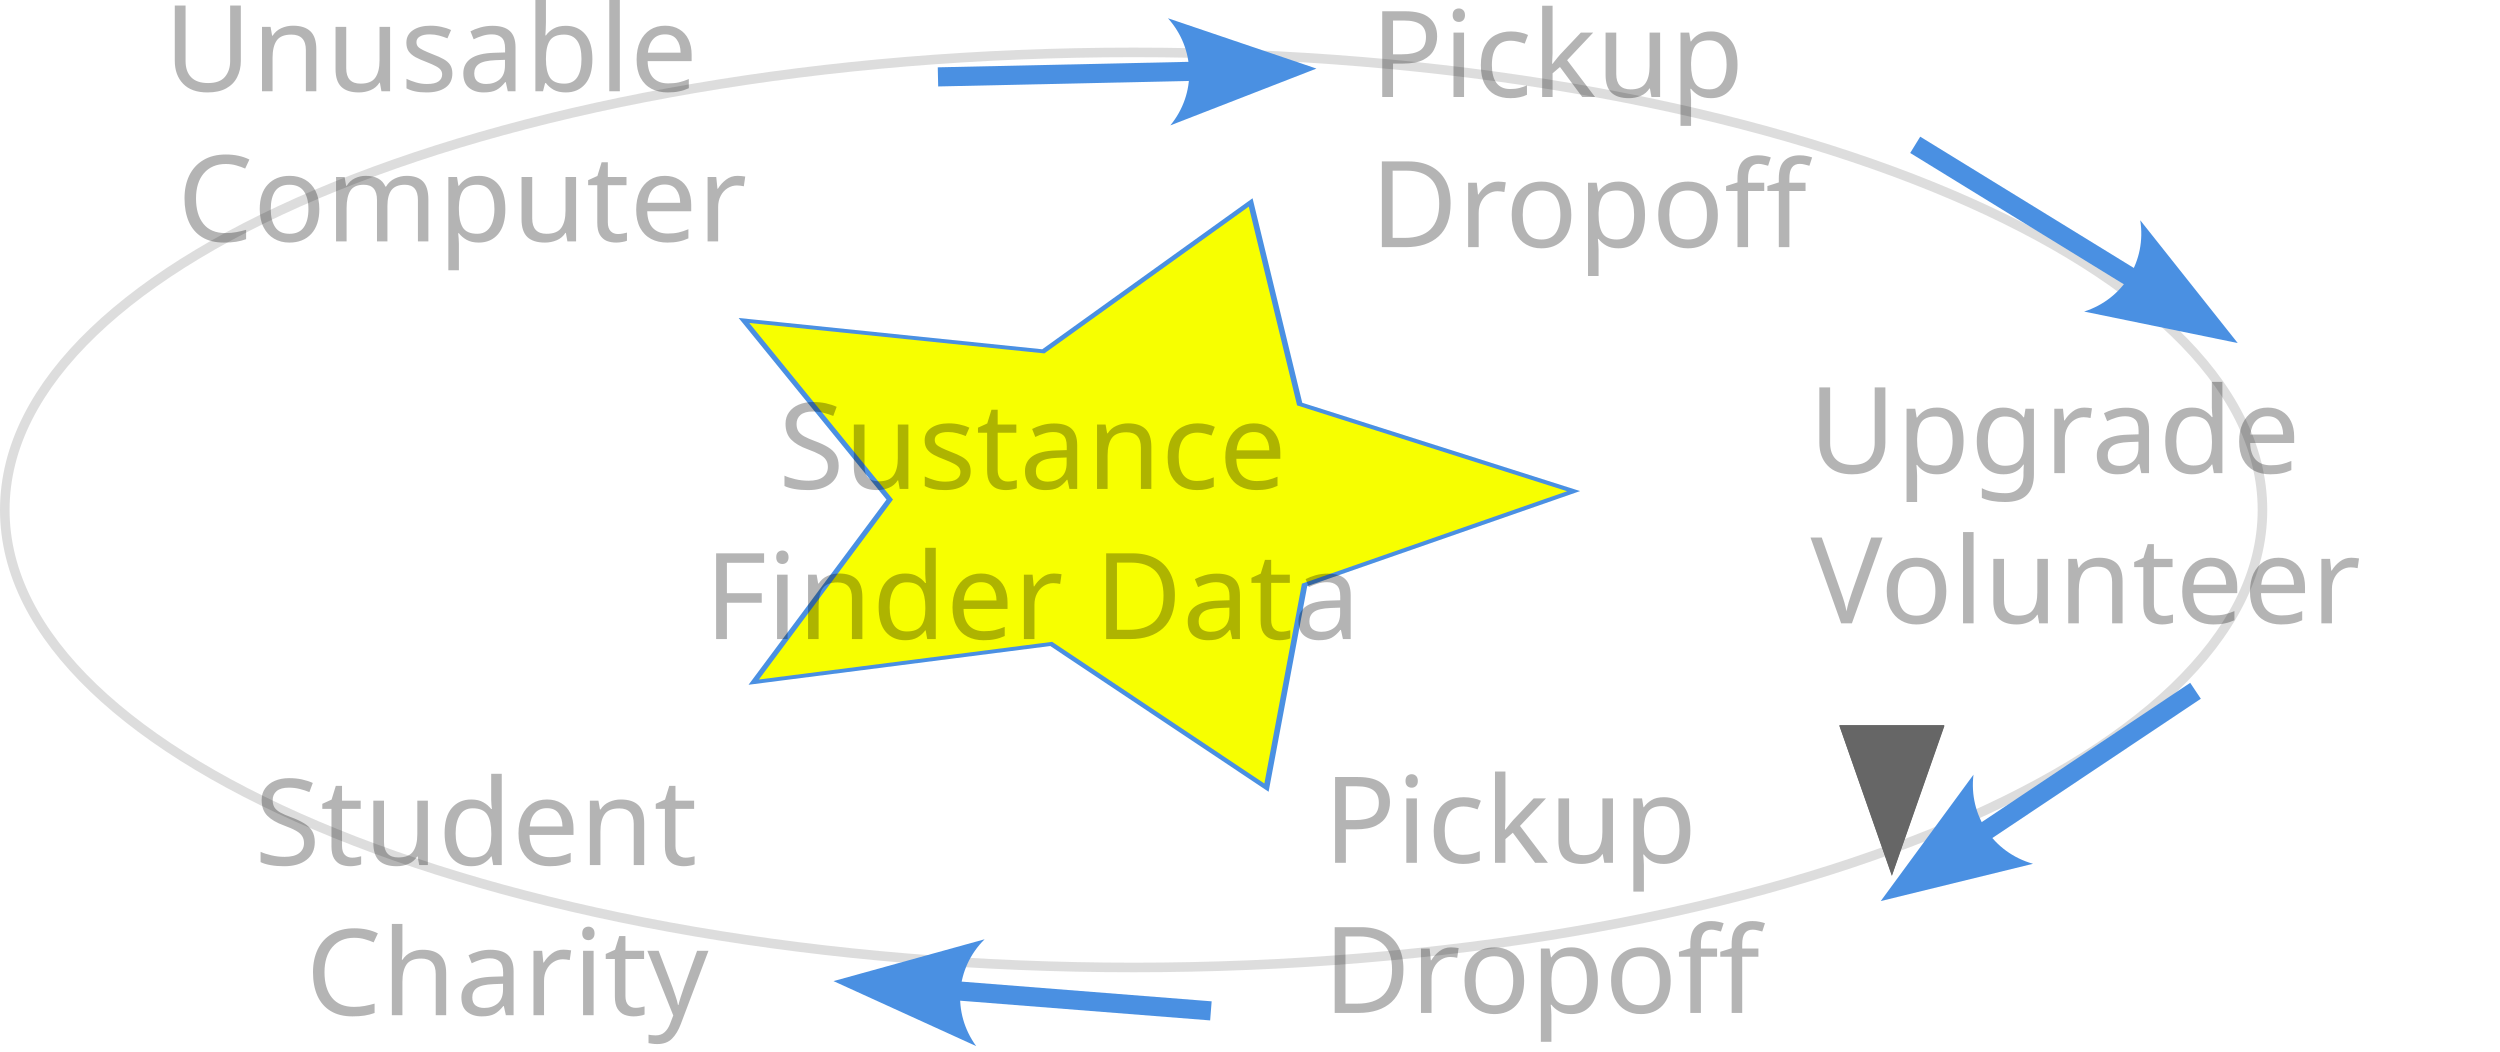
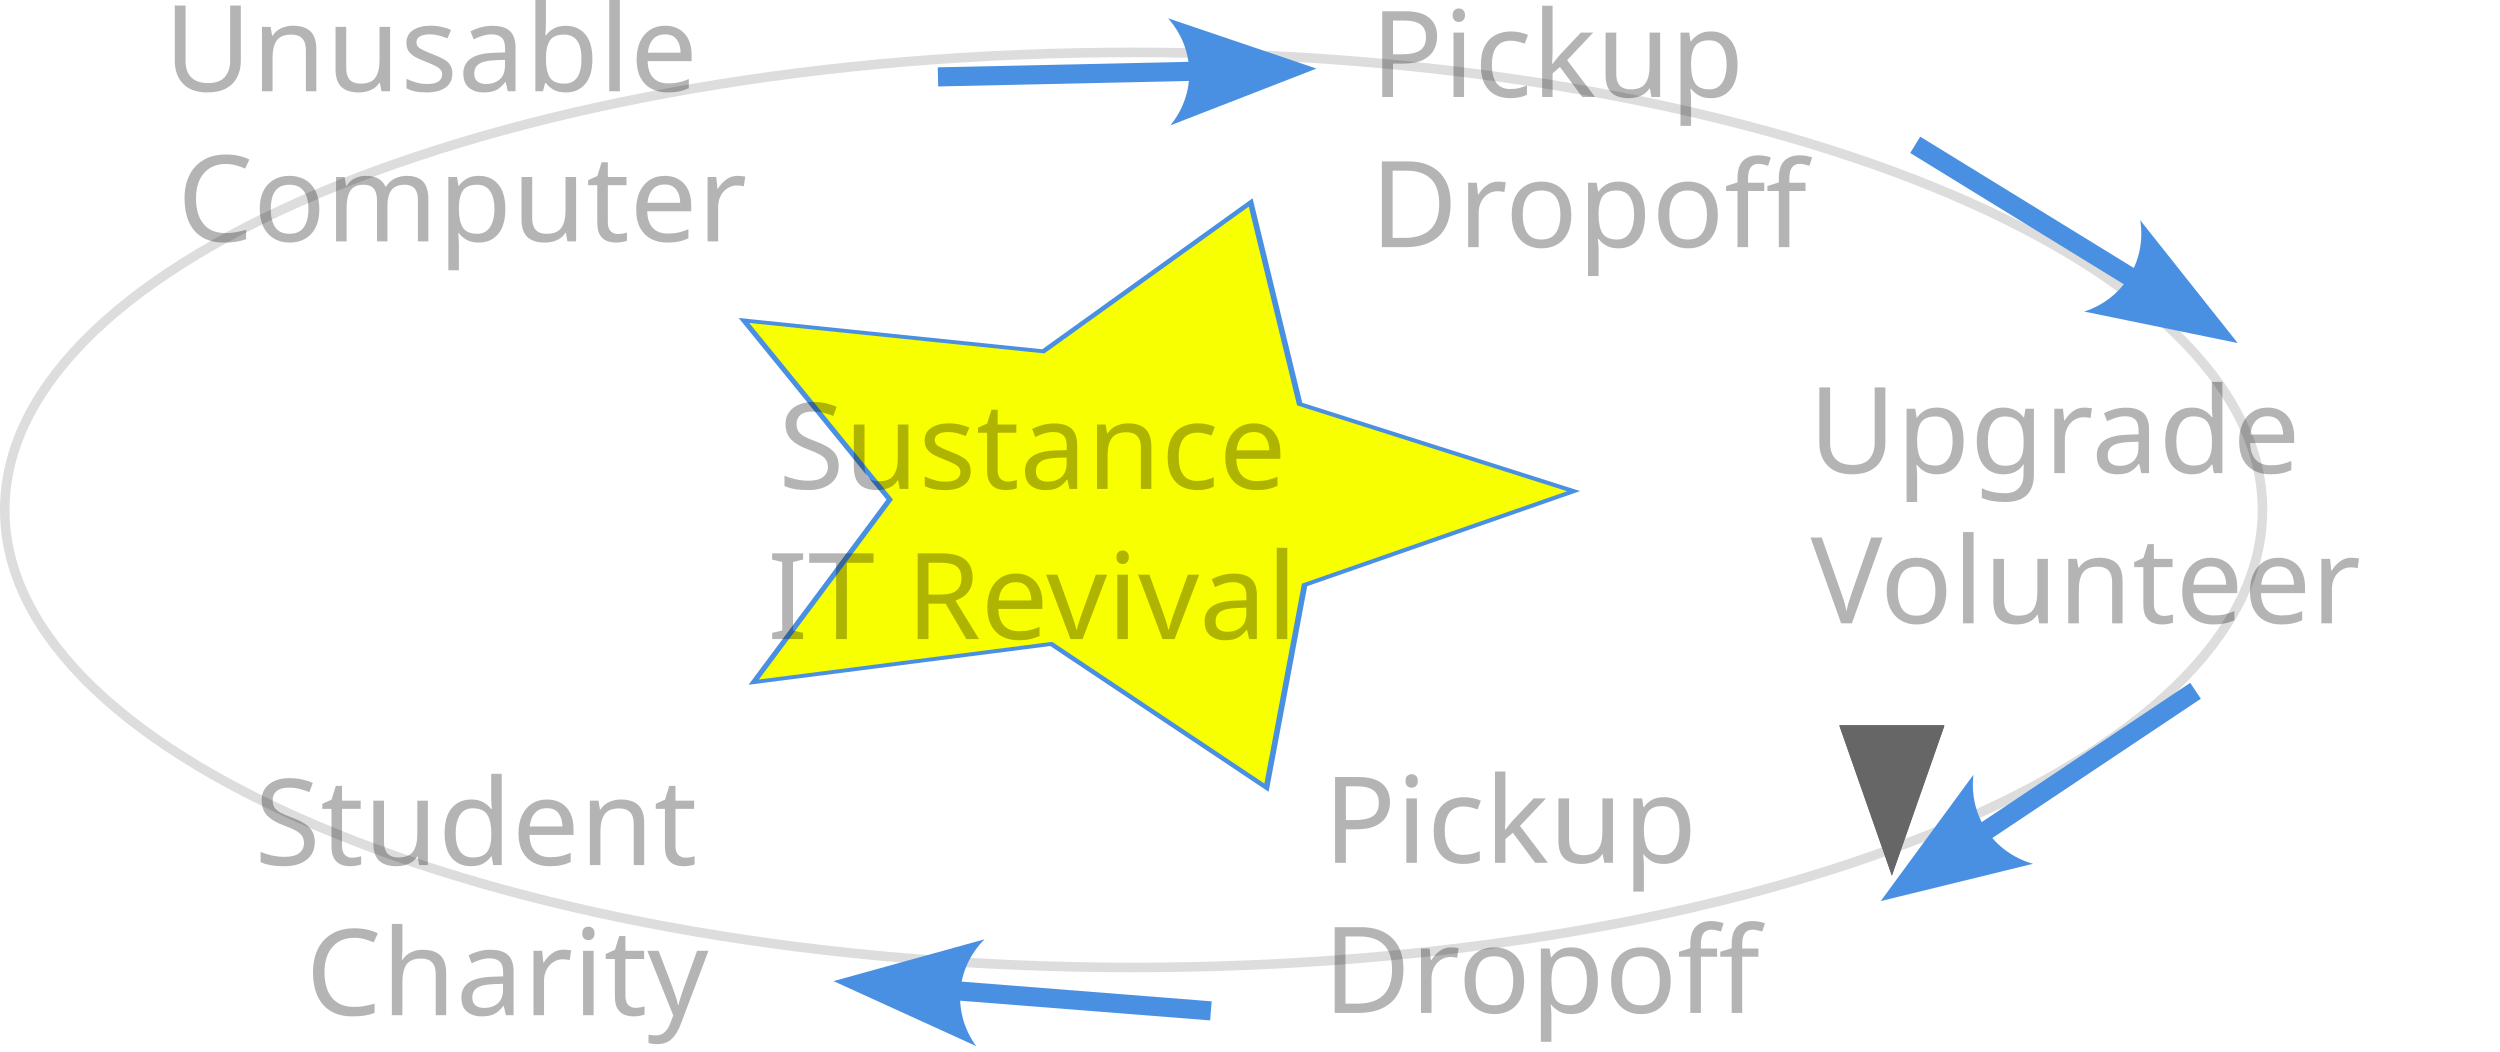
<svg xmlns="http://www.w3.org/2000/svg" width="333" height="140" viewBox="0 0 333 140" version="1.1" id="svg288">
  <defs id="defs292">
    <marker style="overflow:visible" id="Arrow2" refX="0" refY="0" orient="auto-start-reverse" markerWidth="7.7" markerHeight="5.6" viewBox="0 0 7.7 5.6" preserveAspectRatio="xMidYMid">
      <path transform="scale(0.7)" d="M -2,-4 9,0 -2,4 c 2,-2.33 2,-5.66 0,-8 z" style="fill:context-stroke;fill-rule:evenodd;stroke:none" id="arrow2L" />
    </marker>
    <marker style="overflow:visible" id="Arrow2-8" refX="0" refY="0" orient="auto-start-reverse" markerWidth="7.7" markerHeight="5.6" viewBox="0 0 7.7 5.6" preserveAspectRatio="xMidYMid">
      <path transform="scale(0.7)" d="M -2,-4 9,0 -2,4 c 2,-2.33 2,-5.66 0,-8 z" style="fill:context-stroke;fill-rule:evenodd;stroke:none" id="arrow2L-7" />
    </marker>
    <marker style="overflow:visible" id="Arrow2-2" refX="0" refY="0" orient="auto-start-reverse" markerWidth="7.7" markerHeight="5.6" viewBox="0 0 7.7 5.6" preserveAspectRatio="xMidYMid">
      <path transform="scale(0.7)" d="M -2,-4 9,0 -2,4 c 2,-2.33 2,-5.66 0,-8 z" style="fill:context-stroke;fill-rule:evenodd;stroke:none" id="arrow2L-0" />
    </marker>
    <marker style="overflow:visible" id="Arrow2-3" refX="0" refY="0" orient="auto-start-reverse" markerWidth="7.7" markerHeight="5.6" viewBox="0 0 7.7 5.6" preserveAspectRatio="xMidYMid">
      <path transform="scale(0.7)" d="M -2,-4 9,0 -2,4 c 2,-2.33 2,-5.66 0,-8 z" style="fill:context-stroke;fill-rule:evenodd;stroke:none" id="arrow2L-75" />
    </marker>
  </defs>
  <path style="opacity:0.999;fill:#f7ff00;fill-opacity:1;stroke:#4a90e2;stroke-width:0.378;stroke-dasharray:none;stroke-opacity:1" id="path2859" d="m 54.498,158.034 -17.706,9.144 -2.506,19.77 -14.168,-14.014 -19.576,3.726 8.95,-17.805 -9.593,-17.467 19.699,3.01 13.647,-14.521 3.225,19.665 z" transform="matrix(2.02405,0,0,1.365745,99.29952,-150.4124)" />
  <ellipse cx="150.999" cy="67.923" fill="none" stroke="#dddddd" stroke-width="1.275" id="circle254" rx="150.361" ry="60.944" />
  <path id="arrowCircle" d="m 300.999,157.34 a 150,150 0 1 1 0,-0.1" fill="none" stroke="none" />
  <marker id="arrowhead" markerWidth="10" markerHeight="7" refX="9" refY="3.5" orient="auto" transform="translate(-49.0011,-42.65974)">
    <polygon points="10,3.5 0,7 0,0 " fill="#666666" id="polygon257" />
  </marker>
  <use href="#arrowCircle" stroke="#666666" stroke-width="2" marker-start="url(#arrowhead)" marker-mid="url(#arrowhead)" marker-end="url(#arrowhead)" id="use260" transform="translate(-49.0011,-42.65974)" />
  <text xml:space="preserve" style="font-size:16px;font-family:'Noto sans';-inkscape-font-specification:'Noto sans';opacity:0.294;fill:#00de00;stroke-width:3.78" x="67.794" y="12.16" id="text506">
    <tspan id="tspan504" x="67.794" y="12.16" style="font-size:16px;text-align:center;text-anchor:middle;opacity:0.999;fill:#000000;fill-opacity:1">Unusable</tspan>
    <tspan x="67.794" y="32.16" id="tspan508" style="font-size:16px;text-align:center;text-anchor:middle;opacity:0.999;fill:#000000;fill-opacity:1">Computer</tspan>
  </text>
  <text xml:space="preserve" style="font-size:16px;font-family:'Noto sans';-inkscape-font-specification:'Noto sans';opacity:0.294;fill:#00de00;stroke-width:3.78" x="284.049" y="63.022" id="text506-3">
    <tspan x="284.049" y="63.022" id="tspan508-7" style="font-size:16px;text-align:center;text-anchor:middle;opacity:0.999;fill:#000000;fill-opacity:1">Upgrade</tspan>
    <tspan x="284.049" y="83.022" style="font-size:16px;text-align:center;text-anchor:middle;opacity:0.999;fill:#000000;fill-opacity:1" id="tspan1928">Volunteer</tspan>
  </text>
  <text xml:space="preserve" style="font-size:16px;font-family:'Noto sans';-inkscape-font-specification:'Noto sans';opacity:0.294;fill:#00de00;stroke-width:3.78" x="217.845" y="12.922" id="text506-5">
    <tspan x="217.845" y="12.922" id="tspan508-5" style="font-size:16px;text-align:center;text-anchor:middle;opacity:0.999;fill:#000000;fill-opacity:1">Pickup</tspan>
    <tspan x="217.845" y="32.922" style="font-size:16px;text-align:center;text-anchor:middle;opacity:0.999;fill:#000000;fill-opacity:1" id="tspan1953">Dropoff</tspan>
  </text>
  <text xml:space="preserve" style="font-size:16px;font-family:'Noto sans';-inkscape-font-specification:'Noto sans';opacity:0.294;fill:#00de00;stroke-width:3.78" x="211.563" y="114.922" id="text506-5-1">
    <tspan x="211.563" y="114.922" id="tspan508-5-2" style="font-size:16px;text-align:center;text-anchor:middle;opacity:0.999;fill:#000000;fill-opacity:1">Pickup</tspan>
    <tspan x="211.563" y="134.922" style="font-size:16px;text-align:center;text-anchor:middle;opacity:0.999;fill:#000000;fill-opacity:1" id="tspan1953-7">Dropoff</tspan>
  </text>
  <text xml:space="preserve" style="font-size:16px;font-family:'Noto sans';-inkscape-font-specification:'Noto sans';opacity:0.294;fill:#00de00;stroke-width:3.78" x="73.789" y="115.223" id="text506-5-1-0">
    <tspan x="73.789" y="115.223" style="font-size:16px;text-align:center;text-anchor:middle;opacity:0.999;fill:#000000;fill-opacity:1" id="tspan1953-7-3">Student</tspan>
    <tspan x="73.789" y="135.223" style="font-size:16px;text-align:center;text-anchor:middle;opacity:0.999;fill:#000000;fill-opacity:1" id="tspan2053">Charity</tspan>
  </text>
  <text xml:space="preserve" style="font-size:16px;font-family:'Noto sans';-inkscape-font-specification:'Noto sans';opacity:0.294;fill:#00de00;stroke-width:3.78" x="147.92" y="65.123" id="text506-5-1-0-6-2">
    <tspan x="147.92" y="65.123" style="font-size:16px;text-align:center;text-anchor:middle;opacity:0.999;fill:#000000;fill-opacity:1" id="tspan1953-7-3-0-6">Sustance</tspan>
-     <tspan x="147.92" y="85.123" style="font-size:16px;text-align:center;text-anchor:middle;opacity:0.999;fill:#000000;fill-opacity:1" id="tspan2119">Finder Data</tspan>
+     <tspan x="147.92" y="85.123" style="font-size:16px;text-align:center;text-anchor:middle;opacity:0.999;fill:#000000;fill-opacity:1" id="tspan2119">IT Revival</tspan>
    <tspan x="147.92" y="105.123" style="font-size:16px;text-align:center;text-anchor:middle;opacity:0.999;fill:#000000;fill-opacity:1" id="tspan2053-6-1" />
  </text>
  <path style="opacity:0.999;fill:#f7ff00;fill-opacity:1;stroke:#4a90e2;stroke-width:2.549;stroke-opacity:1;marker-end:url(#Arrow2)" d="M 124.937,10.242 159.297,9.488" id="path2186" />
  <path style="opacity:0.999;fill:#f7ff00;fill-opacity:1;stroke:#4a90e2;stroke-width:2.549;stroke-opacity:1;marker-end:url(#Arrow2-8)" d="M 255.105,19.291 284.384,37.287" id="path2186-9" />
  <path style="opacity:0.999;fill:#f7ff00;fill-opacity:1;stroke:#4a90e2;stroke-width:2.549;stroke-opacity:1;marker-end:url(#Arrow2-2)" d="m 292.443,92.013 -28.577,19.09" id="path2186-2" />
  <path style="opacity:0.999;fill:#f7ff00;fill-opacity:1;stroke:#4a90e2;stroke-width:2.549;stroke-opacity:1;marker-end:url(#Arrow2-3)" d="m 161.292,134.648 -34.261,-2.702" id="path2186-92" />
</svg>
